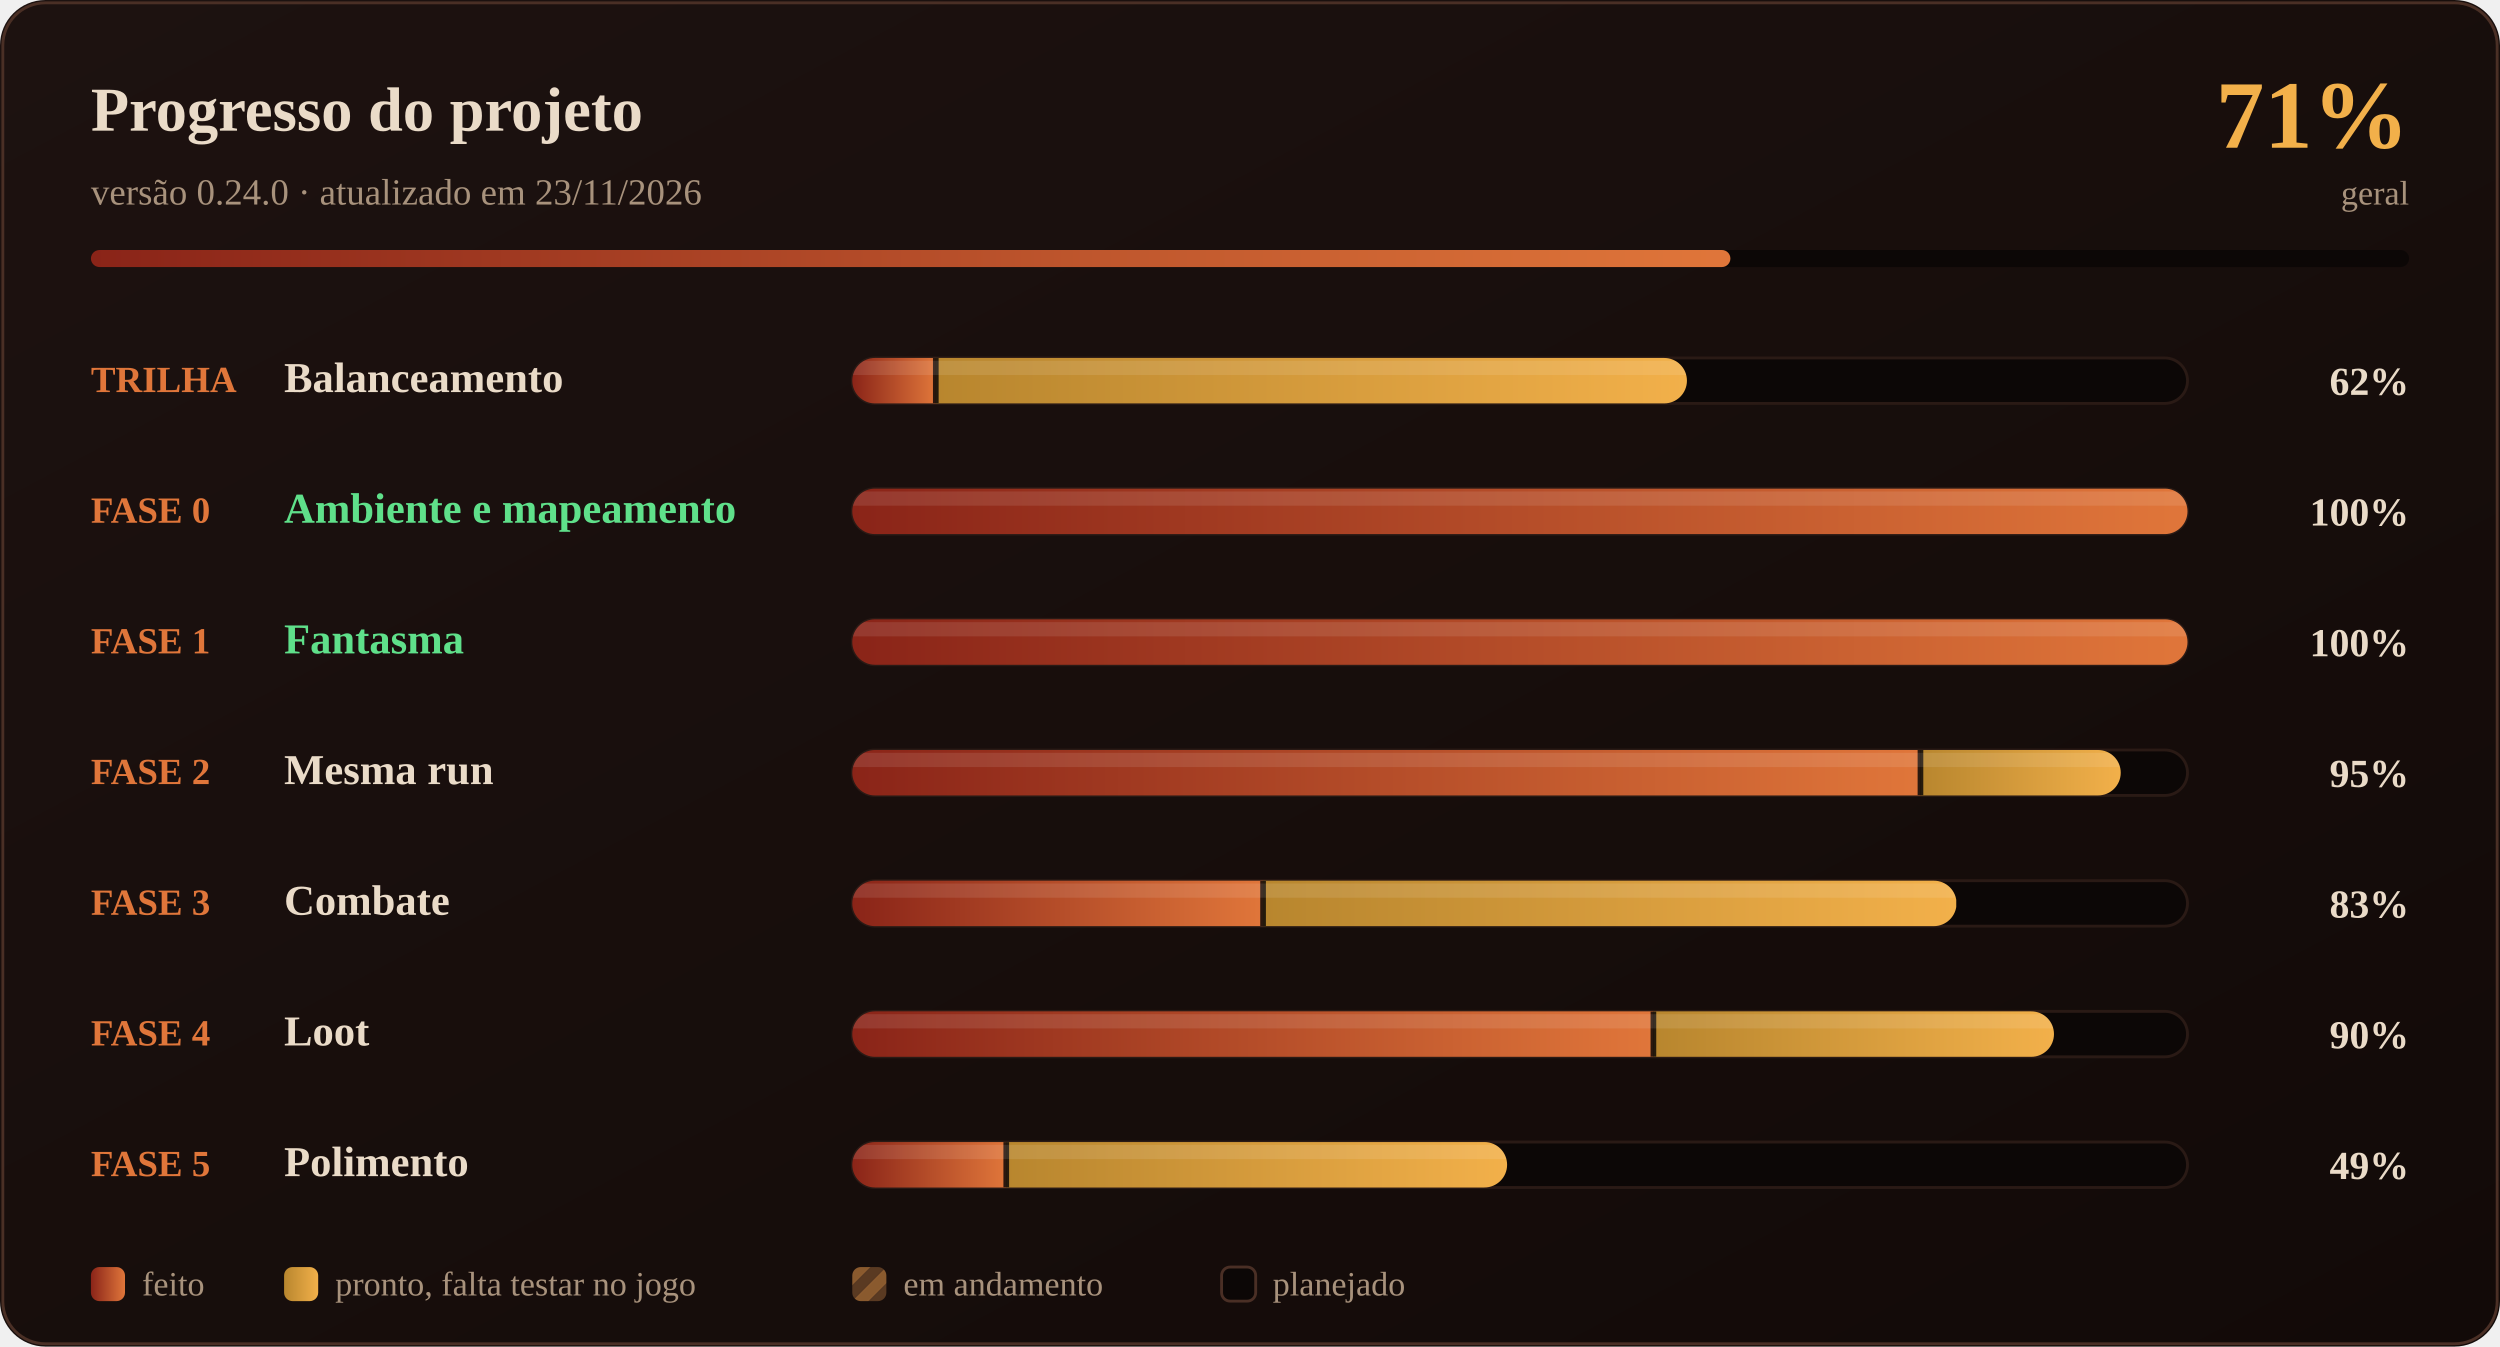
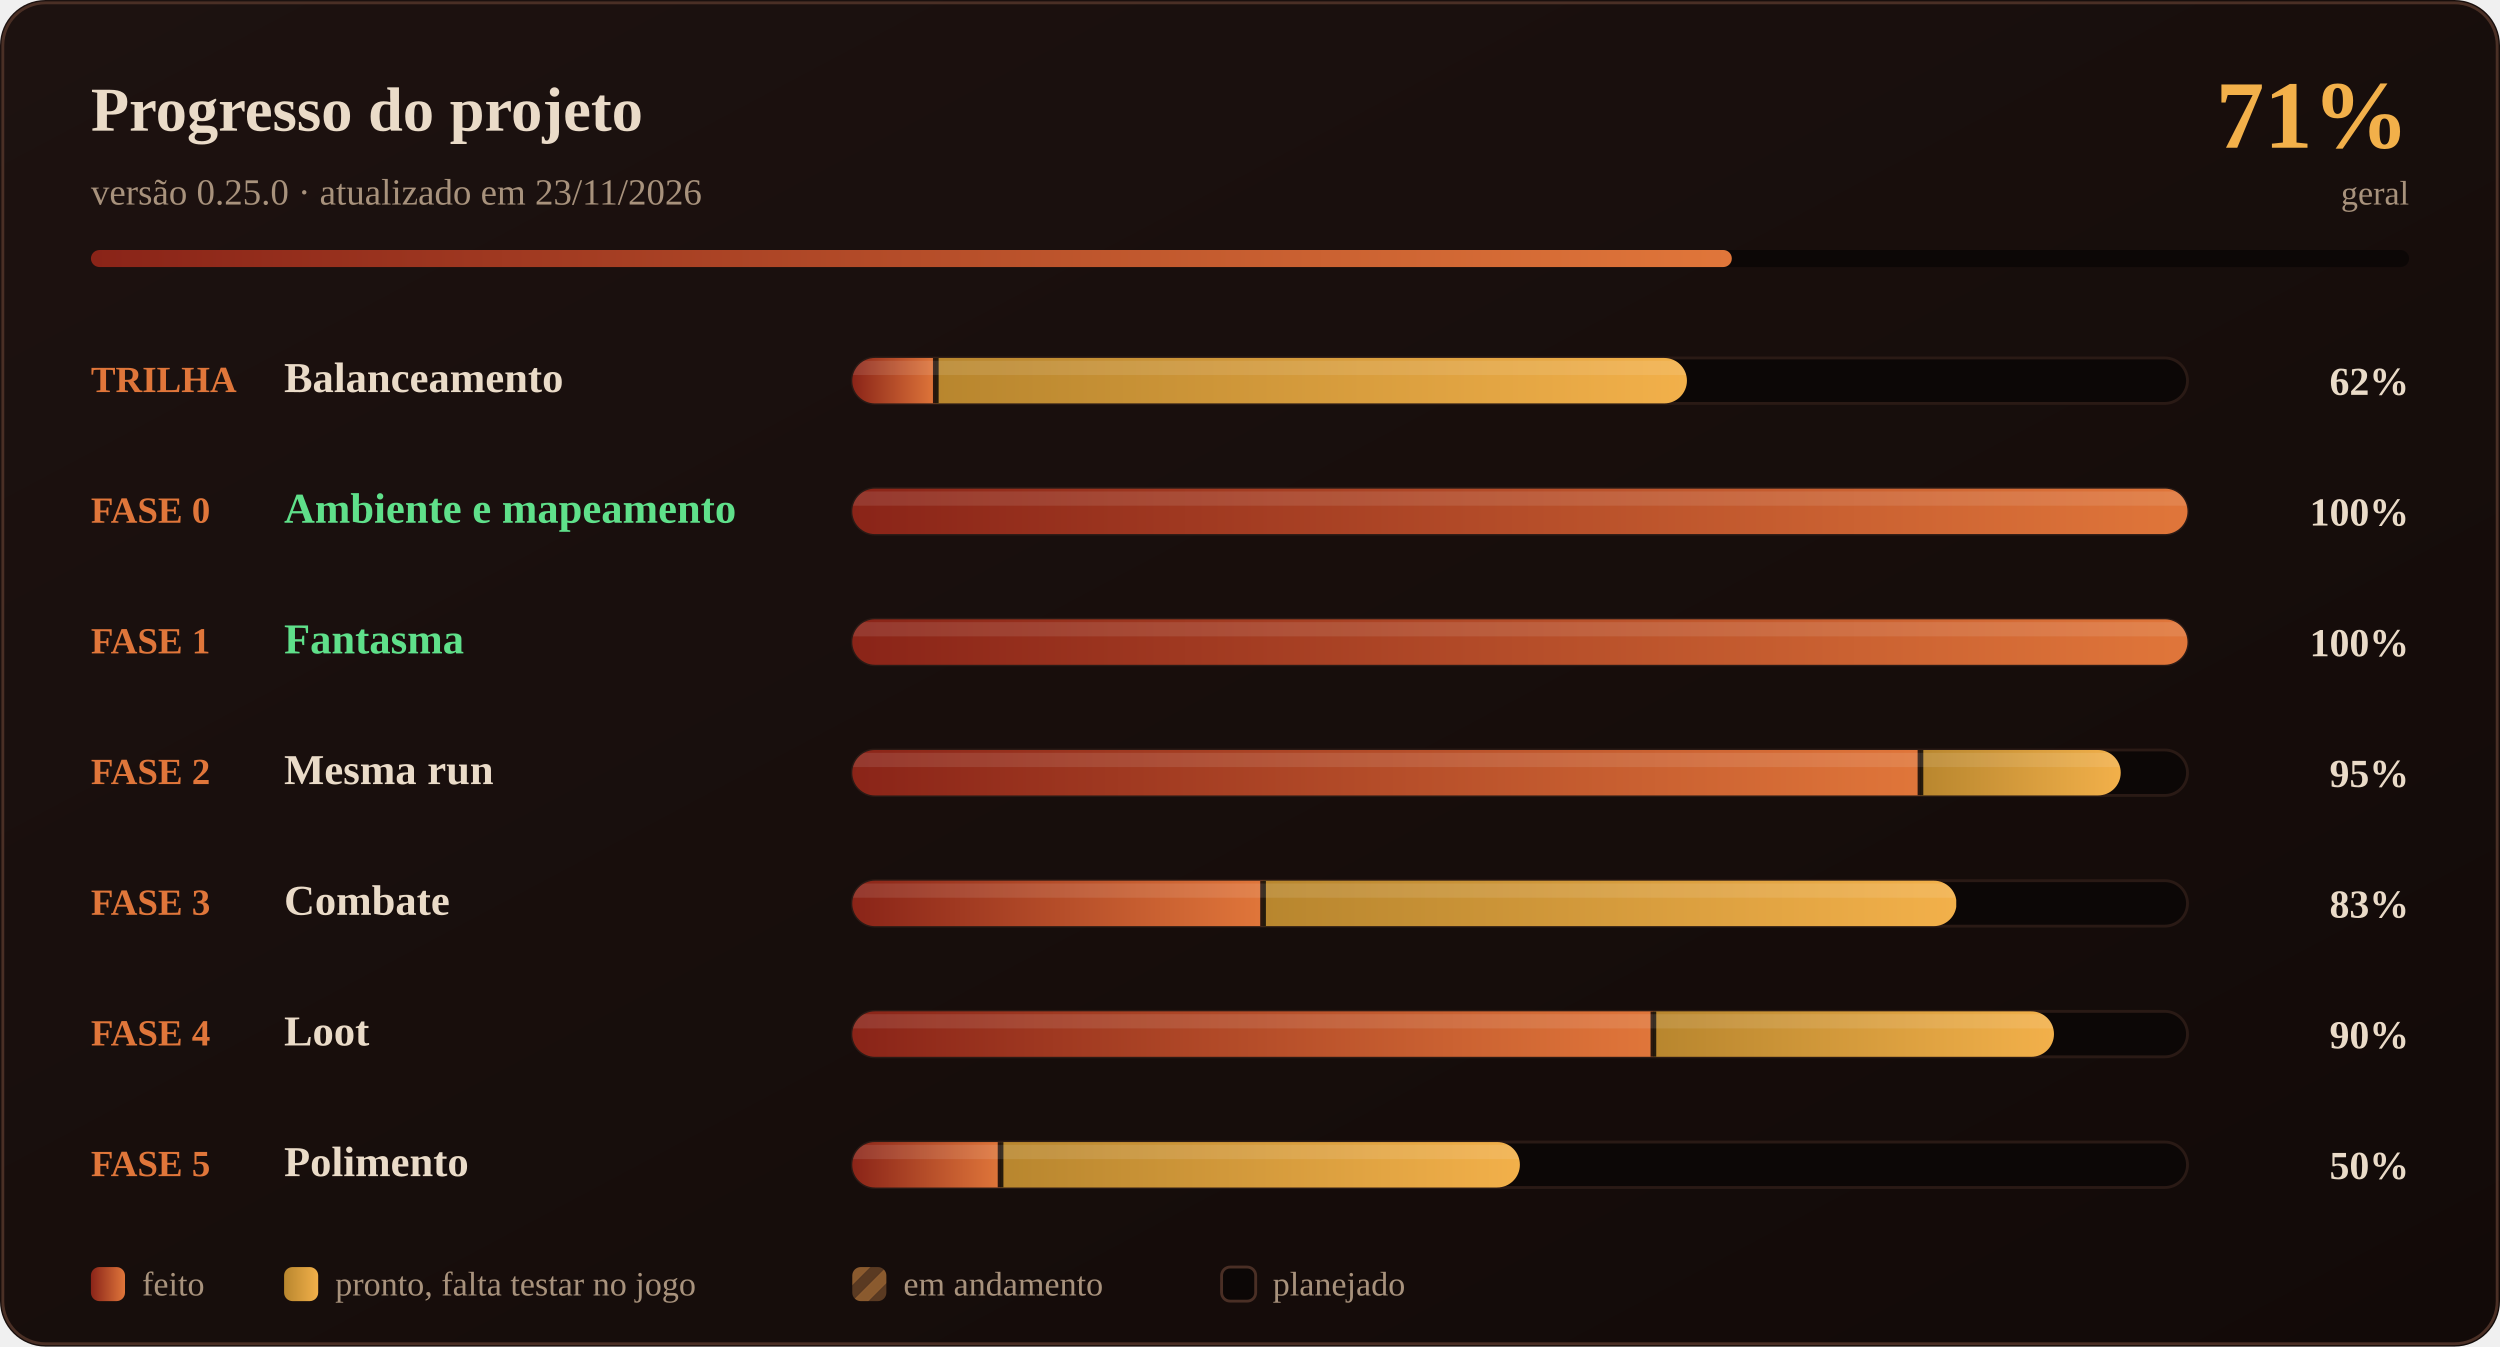
<svg xmlns="http://www.w3.org/2000/svg" width="880" height="474" viewBox="0 0 880 474" font-family="Georgia, 'Times New Roman', serif">
  <defs>
    <linearGradient id="fundo" x1="0" y1="0" x2="1" y2="1">
      <stop offset="0" stop-color="#1d1210" />
      <stop offset="1" stop-color="#120a08" />
    </linearGradient>
    <linearGradient id="fogo" x1="0" y1="0" x2="1" y2="0">
      <stop offset="0" stop-color="#8a2418" />
      <stop offset="1" stop-color="#e0763a" />
    </linearGradient>
    <linearGradient id="teste" x1="0" y1="0" x2="1" y2="0">
      <stop offset="0" stop-color="#b8862e" />
      <stop offset="1" stop-color="#f2b04a" />
    </linearGradient>
    <pattern id="andamento" width="8" height="8" patternUnits="userSpaceOnUse" patternTransform="rotate(45)">
      <rect width="8" height="8" fill="#5a3a22" />
      <rect width="4" height="8" fill="#8a5a2e" />
    </pattern>
  </defs>
  <rect width="880" height="474" rx="16" fill="url(#fundo)" />
  <rect x="1" y="1" width="878" height="472" rx="15" fill="none" stroke="#4a2f25" />
  <text x="32" y="46" fill="#eadbc8" font-size="22" font-weight="700">Progresso do projeto</text>
-   <text x="32" y="72" fill="#a8927c" font-size="13">versão 0.24.0 · atualizado em 23/11/2026</text>
+   <text x="32" y="72" fill="#a8927c" font-size="13">versão 0.25.0 · atualizado em 23/11/2026</text>
  <text x="848" y="52" fill="#f2b04a" font-size="34" font-weight="800" text-anchor="end">71%</text>
  <text x="848" y="72" fill="#a8927c" font-size="12" text-anchor="end">geral</text>
  <rect x="32" y="88" width="816" height="6" rx="3" fill="#0c0706" />
-   <rect x="32" y="88" width="577.1" height="6" rx="3" fill="url(#fogo)" />
+   <rect x="32" y="88" width="577.6" height="6" rx="3" fill="url(#fogo)" />
  <text x="32" y="138" fill="#e0763a" font-size="13" font-weight="700">TRILHA</text>
  <text x="100" y="138" fill="#eadbc8" font-size="15" font-weight="600">Balanceamento</text>
  <rect x="300" y="126" width="470" height="16" rx="8" fill="#0c0706" stroke="#2a1a15" />
  <clipPath id="barra0">
    <rect x="300" y="126" width="293.8" height="16" rx="8" />
  </clipPath>
  <g clip-path="url(#barra0)">
    <rect x="300.0" y="126" width="29.4" height="16" fill="url(#fogo)" />
    <rect x="329.4" y="126" width="264.4" height="16" fill="url(#teste)" />
    <rect x="328.4" y="126" width="2" height="16" fill="#0c0706" opacity="0.85" />
    <rect x="300" y="127" width="293.8" height="5" fill="#fff" opacity="0.10" />
  </g>
  <text x="848" y="139" fill="#eadbc8" font-size="14" font-weight="700" text-anchor="end">62%</text>
  <text x="32" y="184" fill="#e0763a" font-size="13" font-weight="700">FASE 0</text>
  <text x="100" y="184" fill="#5fe08a" font-size="15" font-weight="600">Ambiente e mapeamento</text>
  <rect x="300" y="172" width="470" height="16" rx="8" fill="#0c0706" stroke="#2a1a15" />
  <clipPath id="barra1">
    <rect x="300" y="172" width="470.0" height="16" rx="8" />
  </clipPath>
  <g clip-path="url(#barra1)">
    <rect x="300.0" y="172" width="470.0" height="16" fill="url(#fogo)" />
    <rect x="300" y="173" width="470.0" height="5" fill="#fff" opacity="0.10" />
  </g>
  <text x="848" y="185" fill="#eadbc8" font-size="14" font-weight="700" text-anchor="end">100%</text>
  <text x="32" y="230" fill="#e0763a" font-size="13" font-weight="700">FASE 1</text>
  <text x="100" y="230" fill="#5fe08a" font-size="15" font-weight="600">Fantasma</text>
  <rect x="300" y="218" width="470" height="16" rx="8" fill="#0c0706" stroke="#2a1a15" />
  <clipPath id="barra2">
    <rect x="300" y="218" width="470.0" height="16" rx="8" />
  </clipPath>
  <g clip-path="url(#barra2)">
    <rect x="300.0" y="218" width="470.0" height="16" fill="url(#fogo)" />
    <rect x="300" y="219" width="470.0" height="5" fill="#fff" opacity="0.10" />
  </g>
  <text x="848" y="231" fill="#eadbc8" font-size="14" font-weight="700" text-anchor="end">100%</text>
  <text x="32" y="276" fill="#e0763a" font-size="13" font-weight="700">FASE 2</text>
  <text x="100" y="276" fill="#eadbc8" font-size="15" font-weight="600">Mesma run</text>
  <rect x="300" y="264" width="470" height="16" rx="8" fill="#0c0706" stroke="#2a1a15" />
  <clipPath id="barra3">
    <rect x="300" y="264" width="446.5" height="16" rx="8" />
  </clipPath>
  <g clip-path="url(#barra3)">
    <rect x="300.0" y="264" width="376.0" height="16" fill="url(#fogo)" />
    <rect x="676.0" y="264" width="70.5" height="16" fill="url(#teste)" />
    <rect x="675.0" y="264" width="2" height="16" fill="#0c0706" opacity="0.85" />
    <rect x="300" y="265" width="446.5" height="5" fill="#fff" opacity="0.10" />
  </g>
  <text x="848" y="277" fill="#eadbc8" font-size="14" font-weight="700" text-anchor="end">95%</text>
  <text x="32" y="322" fill="#e0763a" font-size="13" font-weight="700">FASE 3</text>
  <text x="100" y="322" fill="#eadbc8" font-size="15" font-weight="600">Combate</text>
  <rect x="300" y="310" width="470" height="16" rx="8" fill="#0c0706" stroke="#2a1a15" />
  <clipPath id="barra4">
    <rect x="300" y="310" width="388.7" height="16" rx="8" />
  </clipPath>
  <g clip-path="url(#barra4)">
    <rect x="300.0" y="310" width="144.6" height="16" fill="url(#fogo)" />
    <rect x="444.6" y="310" width="244.0" height="16" fill="url(#teste)" />
    <rect x="443.6" y="310" width="2" height="16" fill="#0c0706" opacity="0.85" />
    <rect x="300" y="311" width="388.7" height="5" fill="#fff" opacity="0.10" />
  </g>
  <text x="848" y="323" fill="#eadbc8" font-size="14" font-weight="700" text-anchor="end">83%</text>
  <text x="32" y="368" fill="#e0763a" font-size="13" font-weight="700">FASE 4</text>
  <text x="100" y="368" fill="#eadbc8" font-size="15" font-weight="600">Loot</text>
  <rect x="300" y="356" width="470" height="16" rx="8" fill="#0c0706" stroke="#2a1a15" />
  <clipPath id="barra5">
    <rect x="300" y="356" width="423.0" height="16" rx="8" />
  </clipPath>
  <g clip-path="url(#barra5)">
    <rect x="300.0" y="356" width="282.0" height="16" fill="url(#fogo)" />
    <rect x="582.0" y="356" width="141.0" height="16" fill="url(#teste)" />
    <rect x="581.0" y="356" width="2" height="16" fill="#0c0706" opacity="0.85" />
    <rect x="300" y="357" width="423.0" height="5" fill="#fff" opacity="0.10" />
  </g>
  <text x="848" y="369" fill="#eadbc8" font-size="14" font-weight="700" text-anchor="end">90%</text>
  <text x="32" y="414" fill="#e0763a" font-size="13" font-weight="700">FASE 5</text>
  <text x="100" y="414" fill="#eadbc8" font-size="15" font-weight="600">Polimento</text>
  <rect x="300" y="402" width="470" height="16" rx="8" fill="#0c0706" stroke="#2a1a15" />
  <clipPath id="barra6">
-     <rect x="300" y="402" width="230.5" height="16" rx="8" />
+     <rect x="300" y="402" width="235.0" height="16" rx="8" />
  </clipPath>
  <g clip-path="url(#barra6)">
-     <rect x="300.0" y="402" width="54.2" height="16" fill="url(#fogo)" />
-     <rect x="354.2" y="402" width="176.3" height="16" fill="url(#teste)" />
-     <rect x="353.2" y="402" width="2" height="16" fill="#0c0706" opacity="0.85" />
-     <rect x="300" y="403" width="230.5" height="5" fill="#fff" opacity="0.10" />
+     <rect x="300.0" y="402" width="52.2" height="16" fill="url(#fogo)" />
+     <rect x="352.2" y="402" width="182.8" height="16" fill="url(#teste)" />
+     <rect x="351.2" y="402" width="2" height="16" fill="#0c0706" opacity="0.85" />
+     <rect x="300" y="403" width="235.0" height="5" fill="#fff" opacity="0.10" />
  </g>
-   <text x="848" y="415" fill="#eadbc8" font-size="14" font-weight="700" text-anchor="end">49%</text>
+   <text x="848" y="415" fill="#eadbc8" font-size="14" font-weight="700" text-anchor="end">50%</text>
  <rect x="32" y="446" width="12" height="12" rx="3" fill="url(#fogo)" />
  <text x="50" y="456" fill="#a8927c" font-size="12">feito</text>
  <rect x="100" y="446" width="12" height="12" rx="3" fill="url(#teste)" />
  <text x="118" y="456" fill="#a8927c" font-size="12">pronto, falta testar no jogo</text>
  <rect x="300" y="446" width="12" height="12" rx="3" fill="url(#andamento)" />
  <text x="318" y="456" fill="#a8927c" font-size="12">em andamento</text>
  <rect x="430" y="446" width="12" height="12" rx="3" fill="#0c0706" stroke="#4a2f25" />
  <text x="448" y="456" fill="#a8927c" font-size="12">planejado</text>
</svg>
